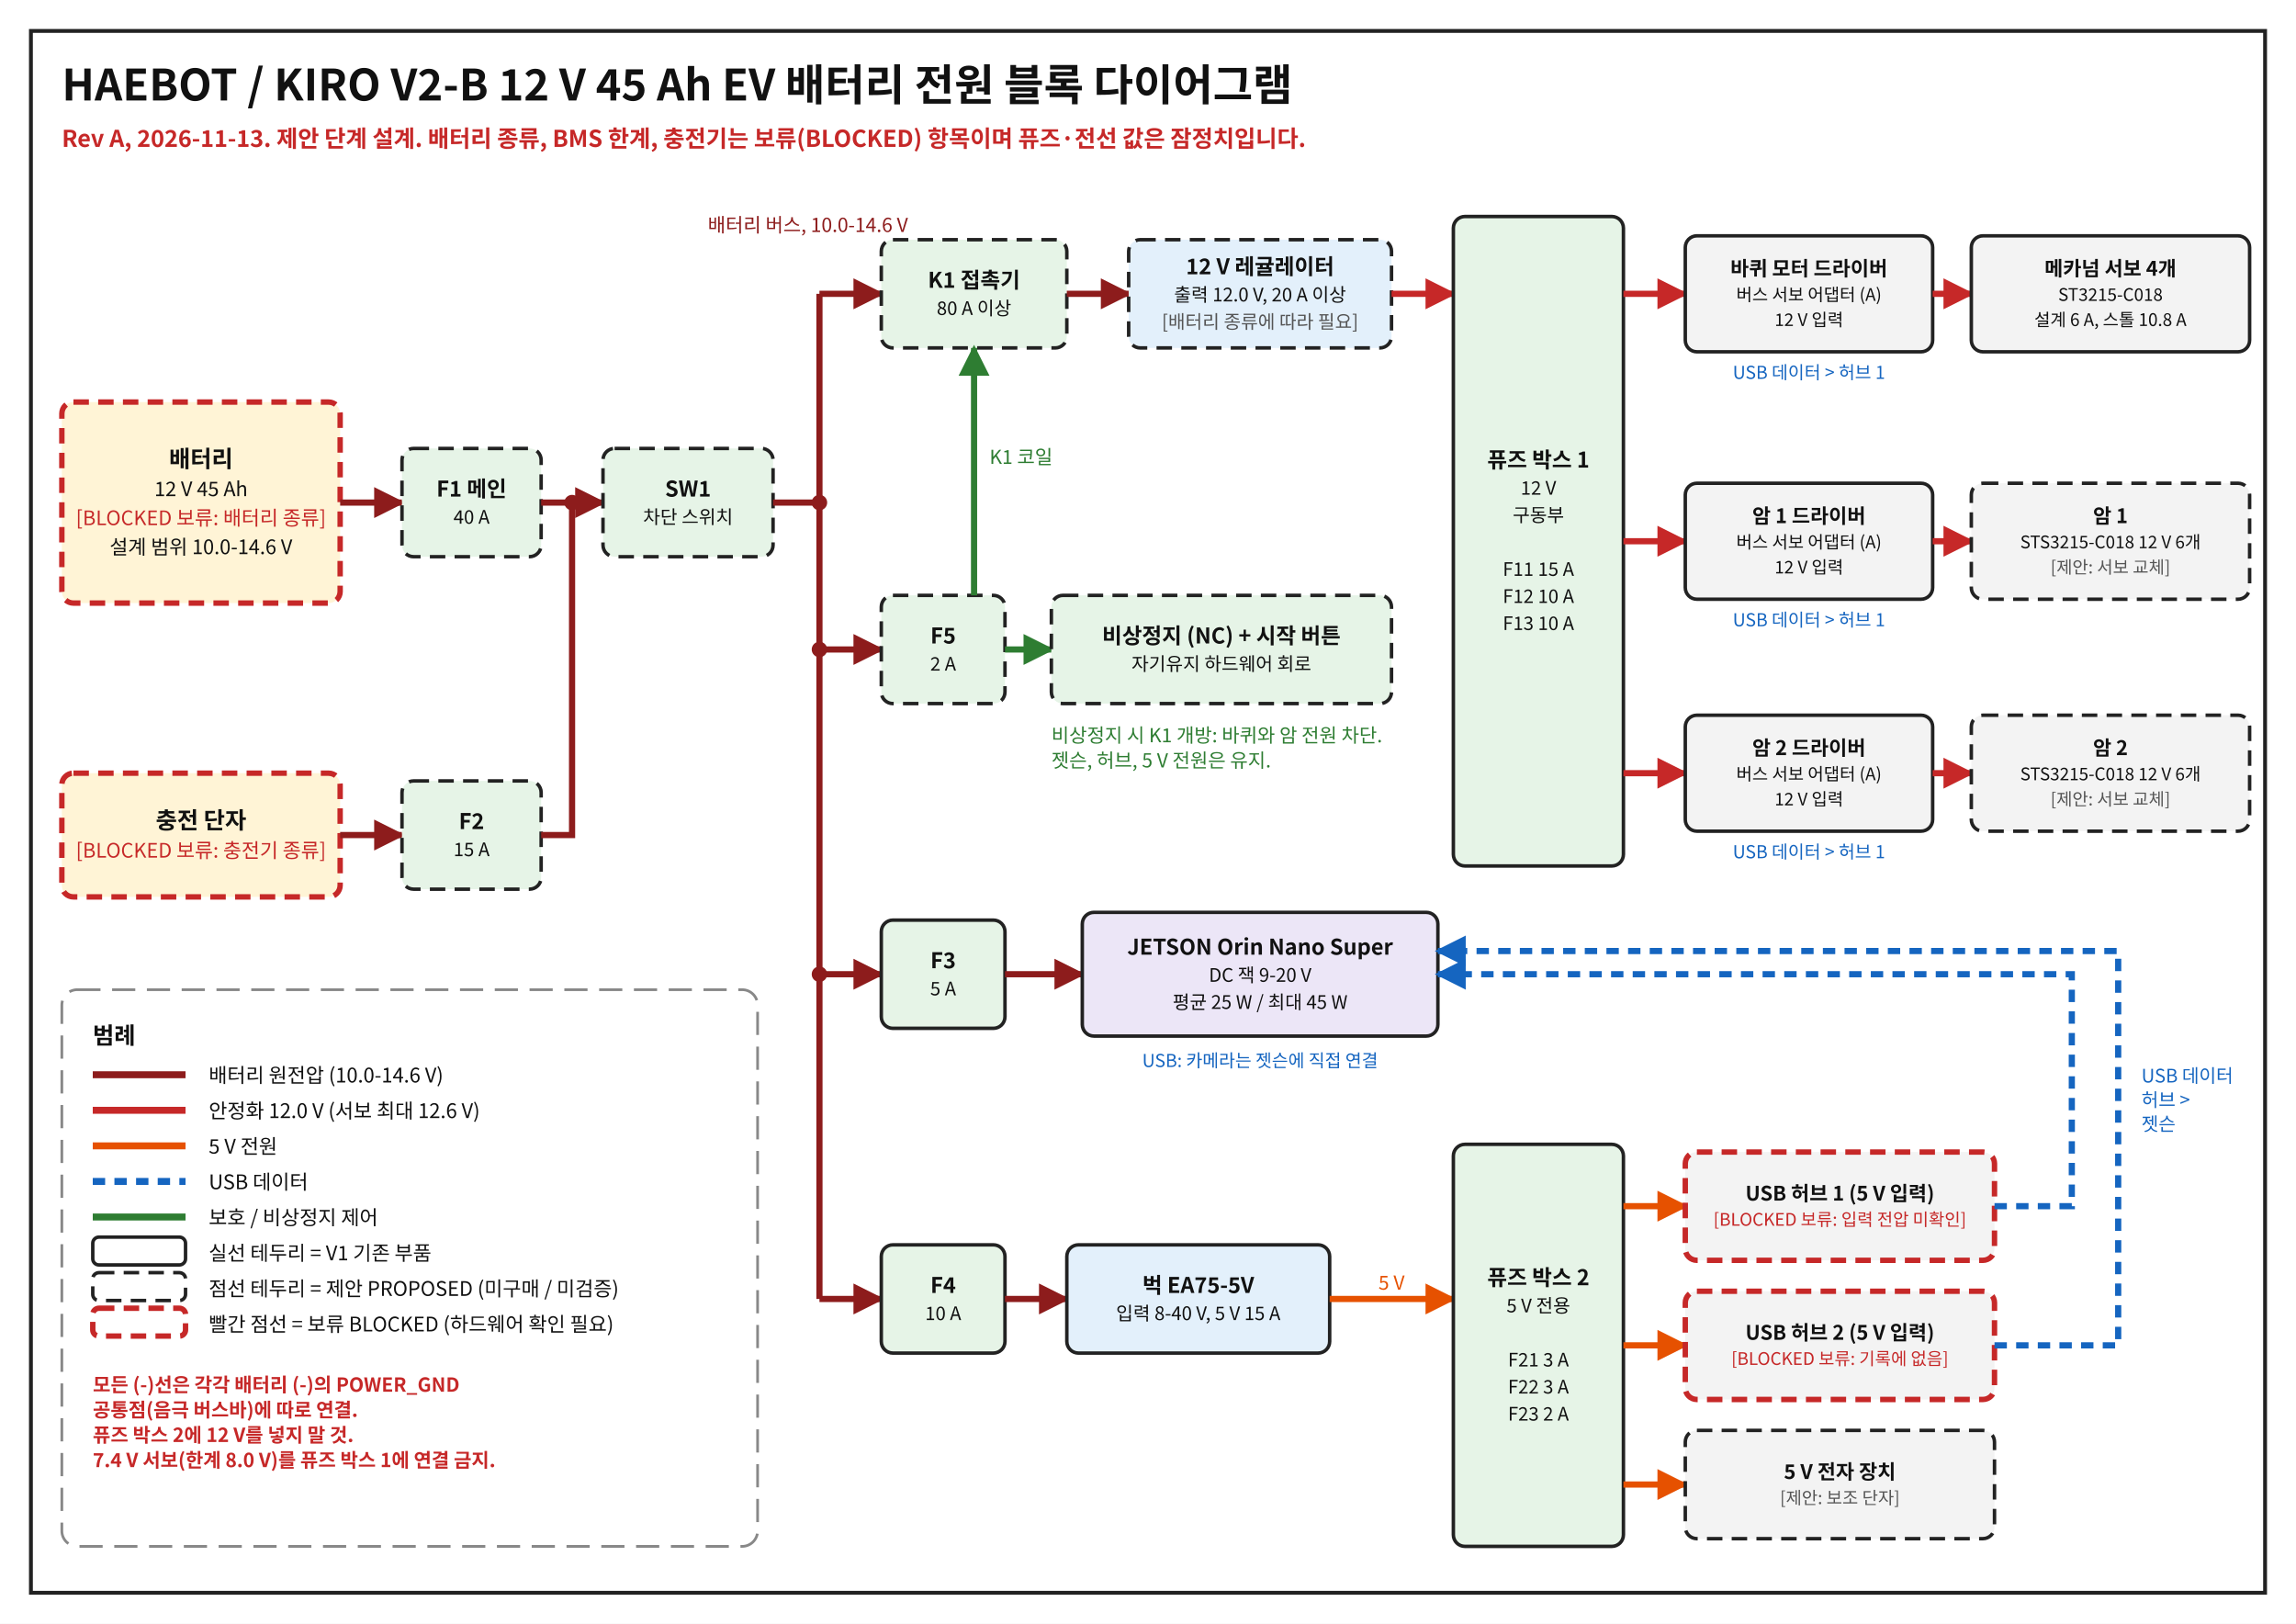
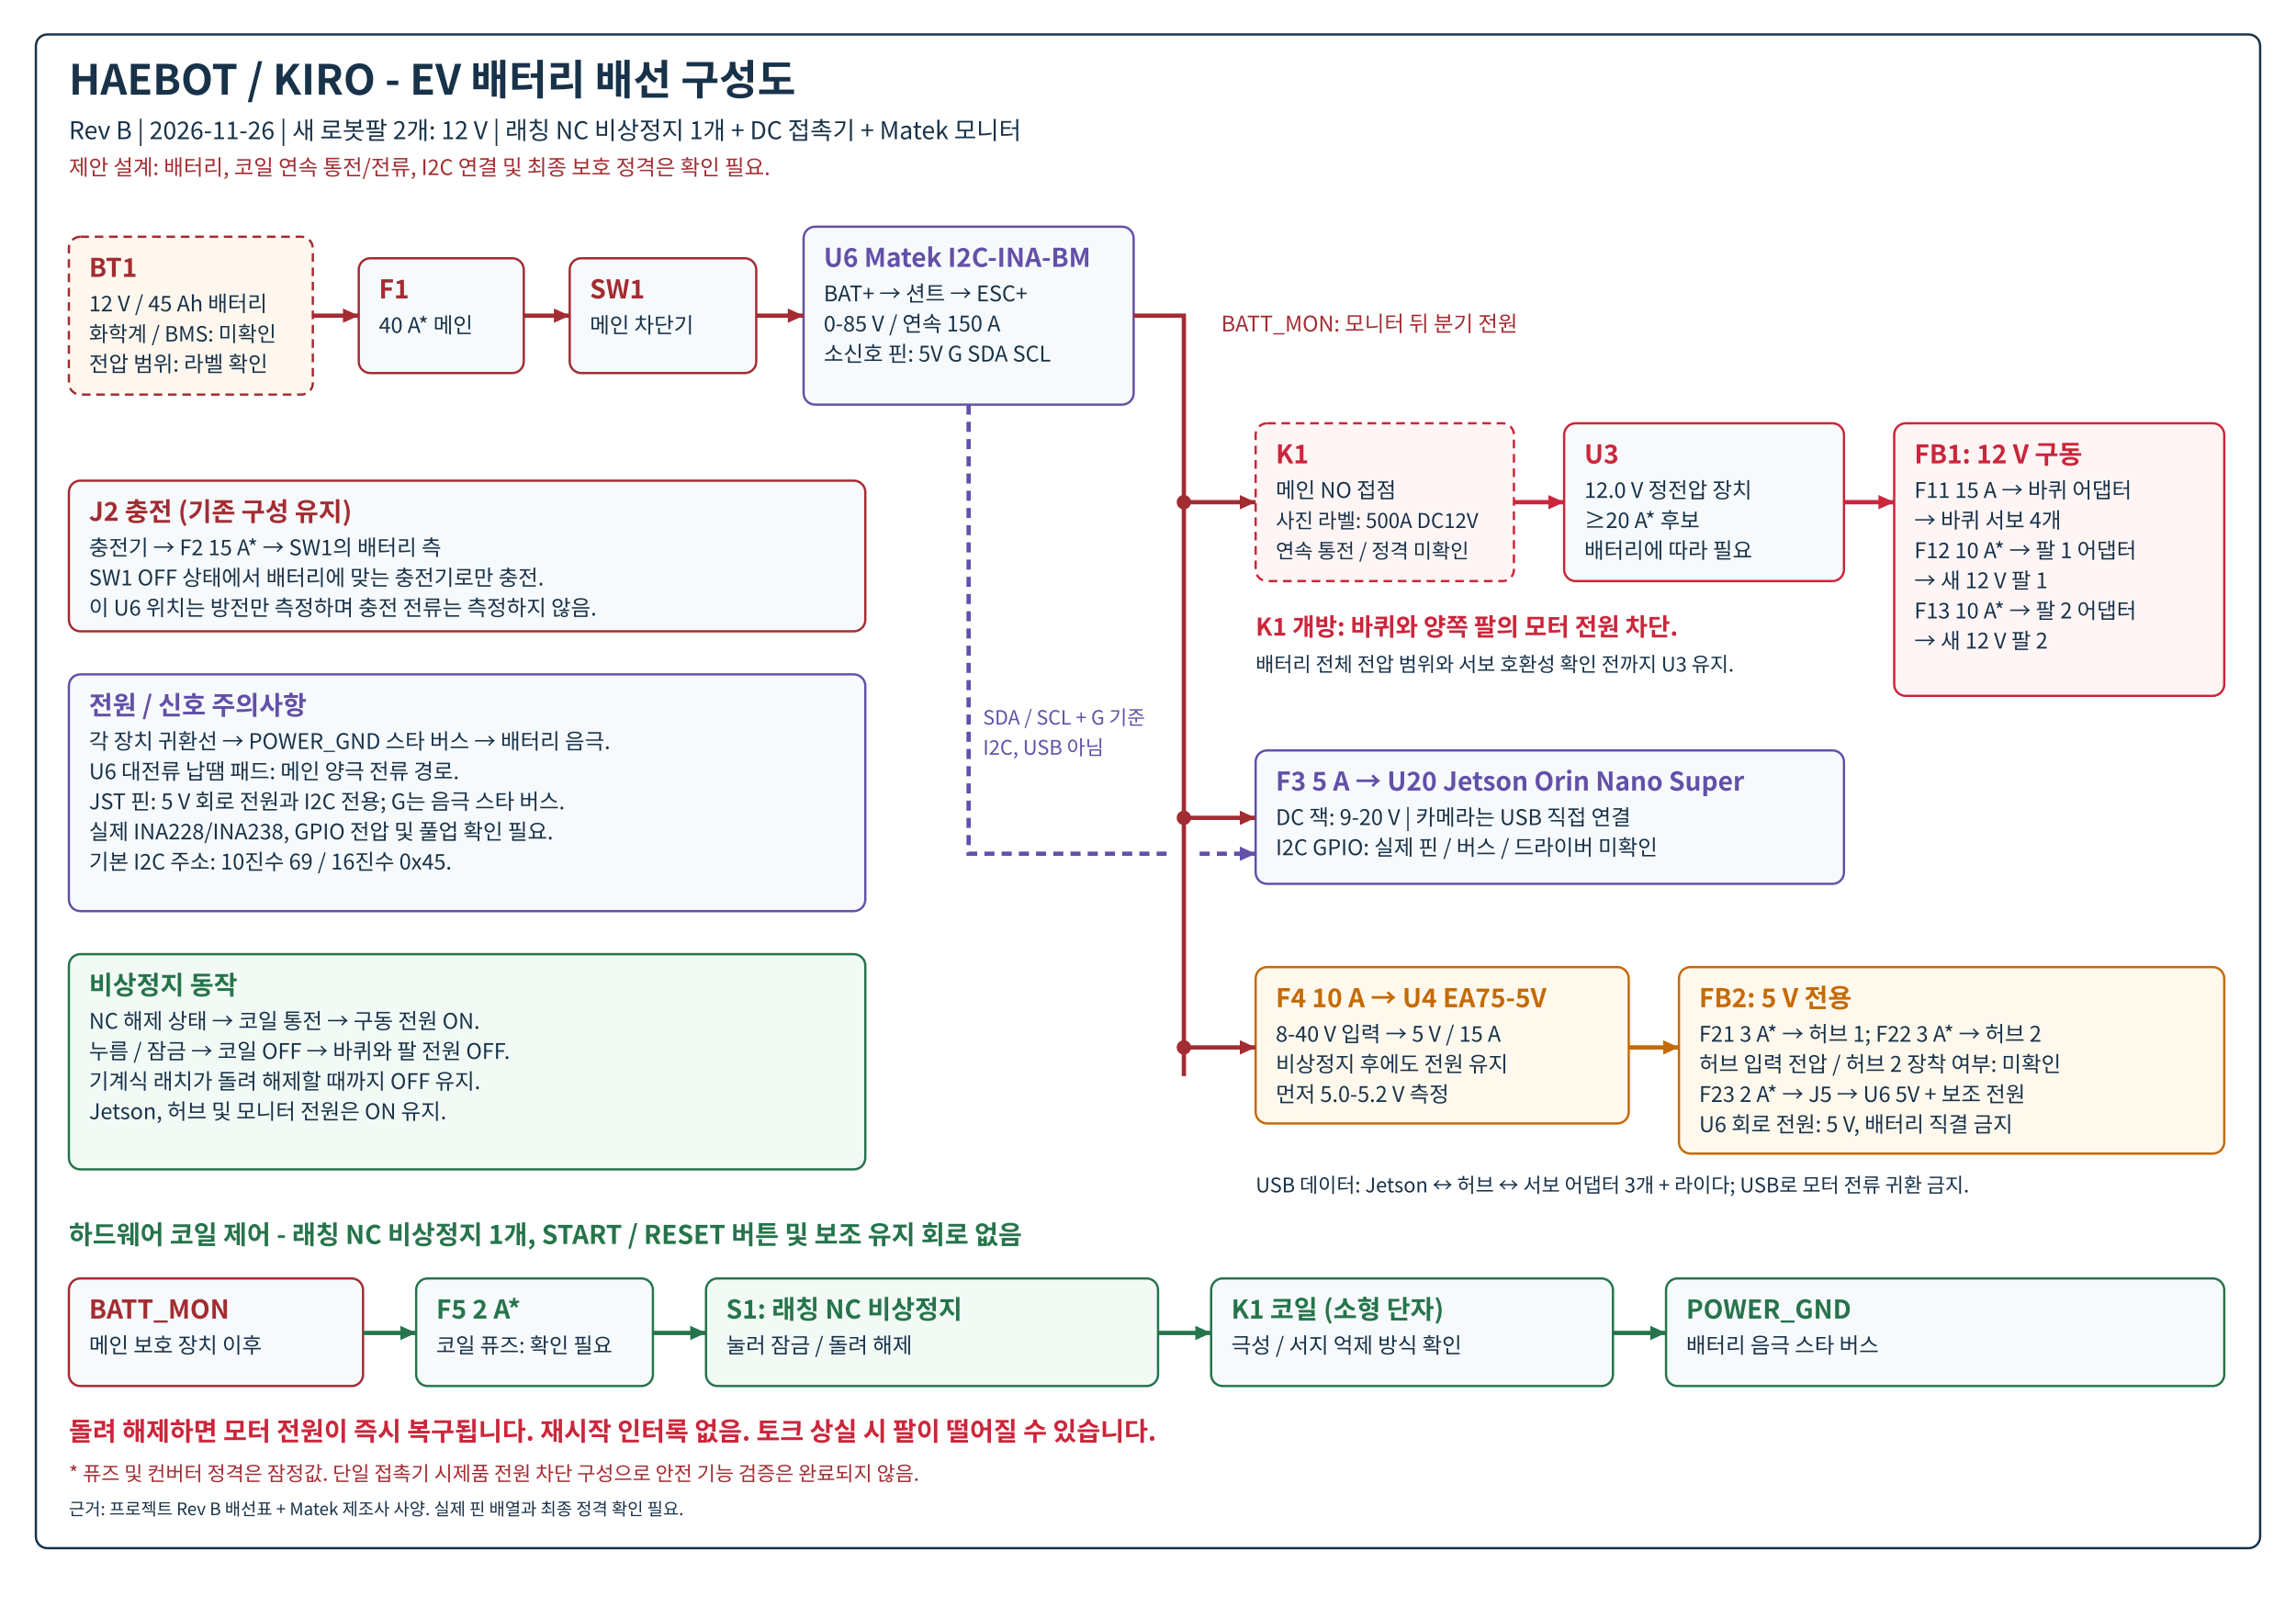
- <svg xmlns="http://www.w3.org/2000/svg" width="297mm" height="210mm" viewBox="0 0 297 210" font-family="Noto Sans CJK KR, sans-serif">
-   <defs>
-     <marker id="a12" viewBox="0 0 10 10" refX="9" refY="5" markerWidth="5" markerHeight="5" orient="auto-start-reverse">
-       <path d="M0,0 L10,5 L0,10 z" fill="#c62828" />
-     </marker>
-     <marker id="a5" viewBox="0 0 10 10" refX="9" refY="5" markerWidth="5" markerHeight="5" orient="auto-start-reverse">
-       <path d="M0,0 L10,5 L0,10 z" fill="#e65100" />
-     </marker>
-     <marker id="a20" viewBox="0 0 10 10" refX="9" refY="5" markerWidth="5" markerHeight="5" orient="auto-start-reverse">
-       <path d="M0,0 L10,5 L0,10 z" fill="#6a1b9a" />
-     </marker>
-     <marker id="abat" viewBox="0 0 10 10" refX="9" refY="5" markerWidth="5" markerHeight="5" orient="auto-start-reverse">
-       <path d="M0,0 L10,5 L0,10 z" fill="#8d1c1c" />
-     </marker>
-     <marker id="adata" viewBox="0 0 10 10" refX="9" refY="5" markerWidth="5" markerHeight="5" orient="auto-start-reverse">
-       <path d="M0,0 L10,5 L0,10 z" fill="#1565c0" />
-     </marker>
-     <marker id="actl" viewBox="0 0 10 10" refX="9" refY="5" markerWidth="5" markerHeight="5" orient="auto-start-reverse">
-       <path d="M0,0 L10,5 L0,10 z" fill="#2e7d32" />
-     </marker>
-     <marker id="an" viewBox="0 0 10 10" refX="9" refY="5" markerWidth="5" markerHeight="5" orient="auto-start-reverse">
-       <path d="M0,0 L10,5 L0,10 z" fill="#333333" />
-     </marker>
-   </defs>
-   <rect width="297" height="210" fill="#ffffff" />
-   <rect x="4" y="4" width="289" height="202" fill="none" stroke="#222" stroke-width="0.5" />
-   <text x="8" y="13" font-size="5.6" font-weight="bold" fill="#111">HAEBOT / KIRO V2-B   12 V 45 Ah EV 배터리   전원 블록 다이어그램</text>
-   <text x="8" y="19" font-size="3.0" fill="#c62828" font-weight="bold">Rev A, 2026-11-13.  제안 단계 설계.  배터리 종류, BMS 한계, 충전기는 보류(BLOCKED) 항목이며 퓨즈·전선 값은 잠정치입니다.</text>
-   <rect x="8" y="52" width="36" height="26" rx="1.5" fill="#fff4d6" stroke="#c62828" stroke-width="0.7" stroke-dasharray="2 1.2" />
-   <text x="26.0" y="60.42" font-size="3.00" text-anchor="middle" fill="#111" font-weight="bold">배터리</text>
-   <text x="26.0" y="64.17" font-size="2.58" text-anchor="middle" fill="#111">12 V 45 Ah</text>
-   <text x="26.0" y="67.92" font-size="2.58" text-anchor="middle" fill="#c62828">[BLOCKED 보류: 배터리 종류]</text>
-   <text x="26.0" y="71.67" font-size="2.58" text-anchor="middle" fill="#111">설계 범위 10.0-14.6 V</text>
-   <polyline points="44,65 52,65" fill="none" stroke="#8d1c1c" stroke-width="0.8" marker-end="url(#abat)" />
-   <rect x="52" y="58" width="18" height="14" rx="1.5" fill="#e6f4e7" stroke="#222" stroke-width="0.45" stroke-dasharray="2 1.2" />
-   <text x="61.0" y="64.23" font-size="2.80" text-anchor="middle" fill="#111" font-weight="bold">F1 메인</text>
-   <text x="61.0" y="67.73" font-size="2.41" text-anchor="middle" fill="#111">40 A</text>
-   <polyline points="70,65 78,65" fill="none" stroke="#8d1c1c" stroke-width="0.8" marker-end="url(#abat)" />
-   <rect x="78" y="58" width="22" height="14" rx="1.5" fill="#e6f4e7" stroke="#222" stroke-width="0.45" stroke-dasharray="2 1.2" />
-   <text x="89.0" y="64.23" font-size="2.80" text-anchor="middle" fill="#111" font-weight="bold">SW1</text>
-   <text x="89.0" y="67.73" font-size="2.41" text-anchor="middle" fill="#111">차단 스위치</text>
-   <rect x="8" y="100" width="36" height="16" rx="1.5" fill="#fff4d6" stroke="#c62828" stroke-width="0.7" stroke-dasharray="2 1.2" />
-   <text x="26.0" y="107.17" font-size="3.00" text-anchor="middle" fill="#111" font-weight="bold">충전 단자</text>
-   <text x="26.0" y="110.92" font-size="2.58" text-anchor="middle" fill="#c62828">[BLOCKED 보류: 충전기 종류]</text>
-   <polyline points="44,108 52,108" fill="none" stroke="#8d1c1c" stroke-width="0.8" marker-end="url(#abat)" />
-   <rect x="52" y="101" width="18" height="14" rx="1.5" fill="#e6f4e7" stroke="#222" stroke-width="0.45" stroke-dasharray="2 1.2" />
-   <text x="61.0" y="107.23" font-size="2.80" text-anchor="middle" fill="#111" font-weight="bold">F2</text>
-   <text x="61.0" y="110.73" font-size="2.41" text-anchor="middle" fill="#111">15 A</text>
-   <polyline points="70,108 74,108 74,65" fill="none" stroke="#8d1c1c" stroke-width="0.8" />
-   <circle cx="74" cy="65" r="1" fill="#8d1c1c" />
-   <polyline points="100,65 106,65" fill="none" stroke="#8d1c1c" stroke-width="0.8" />
-   <polyline points="106,38 106,168" fill="none" stroke="#8d1c1c" stroke-width="0.8" />
-   <text x="104.5" y="30.00" font-size="2.5" fill="#8d1c1c" text-anchor="middle">배터리 버스, 10.0-14.6 V</text>
-   <circle cx="106" cy="65" r="1" fill="#8d1c1c" />
-   <circle cx="106" cy="84" r="1" fill="#8d1c1c" />
-   <circle cx="106" cy="126" r="1" fill="#8d1c1c" />
-   <polyline points="106,38 114,38" fill="none" stroke="#8d1c1c" stroke-width="0.8" marker-end="url(#abat)" />
-   <rect x="114" y="31" width="24" height="14" rx="1.5" fill="#e6f4e7" stroke="#222" stroke-width="0.45" stroke-dasharray="2 1.2" />
-   <text x="126.0" y="37.23" font-size="2.80" text-anchor="middle" fill="#111" font-weight="bold">K1 접촉기</text>
-   <text x="126.0" y="40.73" font-size="2.41" text-anchor="middle" fill="#111">80 A 이상</text>
-   <polyline points="138,38 146,38" fill="none" stroke="#8d1c1c" stroke-width="0.8" marker-end="url(#abat)" />
-   <rect x="146" y="31" width="34" height="14" rx="1.5" fill="#e3f0fb" stroke="#222" stroke-width="0.45" stroke-dasharray="2 1.2" />
-   <text x="163.0" y="35.48" font-size="2.80" text-anchor="middle" fill="#111" font-weight="bold">12 V 레귤레이터</text>
-   <text x="163.0" y="38.98" font-size="2.41" text-anchor="middle" fill="#111">출력 12.0 V, 20 A 이상</text>
-   <text x="163.0" y="42.48" font-size="2.41" text-anchor="middle" fill="#555">[배터리 종류에 따라 필요]</text>
-   <polyline points="180,38 188,38" fill="none" stroke="#c62828" stroke-width="0.8" marker-end="url(#a12)" />
-   <rect x="188" y="28" width="22" height="84" rx="1.5" fill="#e6f4e7" stroke="#222" stroke-width="0.45" />
-   <text x="199.0" y="60.48" font-size="2.80" text-anchor="middle" fill="#111" font-weight="bold">퓨즈 박스 1</text>
-   <text x="199.0" y="63.98" font-size="2.41" text-anchor="middle" fill="#111">12 V</text>
-   <text x="199.0" y="67.48" font-size="2.41" text-anchor="middle" fill="#111">구동부</text>
-   <text x="199.0" y="70.98" font-size="2.41" text-anchor="middle" fill="#111" />
-   <text x="199.0" y="74.48" font-size="2.41" text-anchor="middle" fill="#111">F11 15 A</text>
-   <text x="199.0" y="77.98" font-size="2.41" text-anchor="middle" fill="#111">F12 10 A</text>
-   <text x="199.0" y="81.48" font-size="2.41" text-anchor="middle" fill="#111">F13 10 A</text>
-   <polyline points="210,38 218,38" fill="none" stroke="#c62828" stroke-width="0.8" marker-end="url(#a12)" />
-   <rect x="218" y="30.5" width="32" height="15" rx="1.5" fill="#f3f3f3" stroke="#222" stroke-width="0.45" />
-   <text x="234.0" y="35.66" font-size="2.60" text-anchor="middle" fill="#111" font-weight="bold">바퀴 모터 드라이버</text>
-   <text x="234.0" y="38.91" font-size="2.24" text-anchor="middle" fill="#111">버스 서보 어댑터 (A)</text>
-   <text x="234.0" y="42.16" font-size="2.24" text-anchor="middle" fill="#111">12 V 입력</text>
-   <polyline points="250,38 255,38" fill="none" stroke="#c62828" stroke-width="0.8" marker-end="url(#a12)" />
-   <rect x="255" y="30.5" width="36" height="15" rx="1.5" fill="#f3f3f3" stroke="#222" stroke-width="0.45" />
-   <text x="273.0" y="35.66" font-size="2.60" text-anchor="middle" fill="#111" font-weight="bold">메카넘 서보 4개</text>
-   <text x="273.0" y="38.91" font-size="2.24" text-anchor="middle" fill="#111">ST3215-C018</text>
-   <text x="273.0" y="42.16" font-size="2.24" text-anchor="middle" fill="#111">설계 6 A, 스톨 10.8 A</text>
-   <text x="234" y="49.00" font-size="2.3" fill="#1565c0" text-anchor="middle">USB 데이터 &gt; 허브 1</text>
-   <polyline points="210,70 218,70" fill="none" stroke="#c62828" stroke-width="0.8" marker-end="url(#a12)" />
-   <rect x="218" y="62.5" width="32" height="15" rx="1.5" fill="#f3f3f3" stroke="#222" stroke-width="0.45" />
-   <text x="234.0" y="67.66" font-size="2.60" text-anchor="middle" fill="#111" font-weight="bold">암 1 드라이버</text>
-   <text x="234.0" y="70.91" font-size="2.24" text-anchor="middle" fill="#111">버스 서보 어댑터 (A)</text>
-   <text x="234.0" y="74.16" font-size="2.24" text-anchor="middle" fill="#111">12 V 입력</text>
-   <polyline points="250,70 255,70" fill="none" stroke="#c62828" stroke-width="0.8" marker-end="url(#a12)" />
-   <rect x="255" y="62.5" width="36" height="15" rx="1.5" fill="#f3f3f3" stroke="#222" stroke-width="0.45" stroke-dasharray="2 1.2" />
-   <text x="273.0" y="67.66" font-size="2.60" text-anchor="middle" fill="#111" font-weight="bold">암 1</text>
-   <text x="273.0" y="70.91" font-size="2.24" text-anchor="middle" fill="#111">STS3215-C018 12 V 6개</text>
-   <text x="273.0" y="74.16" font-size="2.24" text-anchor="middle" fill="#555">[제안: 서보 교체]</text>
-   <text x="234" y="81.00" font-size="2.3" fill="#1565c0" text-anchor="middle">USB 데이터 &gt; 허브 1</text>
-   <polyline points="210,100 218,100" fill="none" stroke="#c62828" stroke-width="0.8" marker-end="url(#a12)" />
-   <rect x="218" y="92.5" width="32" height="15" rx="1.5" fill="#f3f3f3" stroke="#222" stroke-width="0.45" />
-   <text x="234.0" y="97.66" font-size="2.60" text-anchor="middle" fill="#111" font-weight="bold">암 2 드라이버</text>
-   <text x="234.0" y="100.91" font-size="2.24" text-anchor="middle" fill="#111">버스 서보 어댑터 (A)</text>
-   <text x="234.0" y="104.16" font-size="2.24" text-anchor="middle" fill="#111">12 V 입력</text>
-   <polyline points="250,100 255,100" fill="none" stroke="#c62828" stroke-width="0.8" marker-end="url(#a12)" />
-   <rect x="255" y="92.5" width="36" height="15" rx="1.5" fill="#f3f3f3" stroke="#222" stroke-width="0.45" stroke-dasharray="2 1.2" />
-   <text x="273.0" y="97.66" font-size="2.60" text-anchor="middle" fill="#111" font-weight="bold">암 2</text>
-   <text x="273.0" y="100.91" font-size="2.24" text-anchor="middle" fill="#111">STS3215-C018 12 V 6개</text>
-   <text x="273.0" y="104.16" font-size="2.24" text-anchor="middle" fill="#555">[제안: 서보 교체]</text>
-   <text x="234" y="111.00" font-size="2.3" fill="#1565c0" text-anchor="middle">USB 데이터 &gt; 허브 1</text>
-   <polyline points="106,84 114,84" fill="none" stroke="#8d1c1c" stroke-width="0.8" marker-end="url(#abat)" />
-   <rect x="114" y="77" width="16" height="14" rx="1.5" fill="#e6f4e7" stroke="#222" stroke-width="0.45" stroke-dasharray="2 1.2" />
-   <text x="122.0" y="83.23" font-size="2.80" text-anchor="middle" fill="#111" font-weight="bold">F5</text>
-   <text x="122.0" y="86.73" font-size="2.41" text-anchor="middle" fill="#111">2 A</text>
-   <polyline points="130,84 136,84" fill="none" stroke="#2e7d32" stroke-width="0.8" marker-end="url(#actl)" />
-   <rect x="136" y="77" width="44" height="14" rx="1.5" fill="#e6f4e7" stroke="#222" stroke-width="0.45" stroke-dasharray="2 1.2" />
-   <text x="158.0" y="83.23" font-size="2.80" text-anchor="middle" fill="#111" font-weight="bold">비상정지 (NC) + 시작 버튼</text>
-   <text x="158.0" y="86.73" font-size="2.41" text-anchor="middle" fill="#111">자기유지 하드웨어 회로</text>
-   <polyline points="126,77 126,45" fill="none" stroke="#2e7d32" stroke-width="0.8" marker-end="url(#actl)" />
-   <text x="128" y="60.00" font-size="2.5" text-anchor="start" fill="#2e7d32">K1 코일</text>
-   <text x="136" y="96.00" font-size="2.5" fill="#2e7d32" text-anchor="start">비상정지 시 K1 개방: 바퀴와 암 전원 차단.</text>
-   <text x="136" y="99.25" font-size="2.5" fill="#2e7d32" text-anchor="start">젯슨, 허브, 5 V 전원은 유지.</text>
-   <polyline points="106,126 114,126" fill="none" stroke="#8d1c1c" stroke-width="0.8" marker-end="url(#abat)" />
-   <rect x="114" y="119" width="16" height="14" rx="1.5" fill="#e6f4e7" stroke="#222" stroke-width="0.45" />
-   <text x="122.0" y="125.23" font-size="2.80" text-anchor="middle" fill="#111" font-weight="bold">F3</text>
-   <text x="122.0" y="128.73" font-size="2.41" text-anchor="middle" fill="#111">5 A</text>
-   <polyline points="130,126 140,126" fill="none" stroke="#8d1c1c" stroke-width="0.8" marker-end="url(#abat)" />
-   <rect x="140" y="118" width="46" height="16" rx="1.5" fill="#ece6f7" stroke="#222" stroke-width="0.45" />
-   <text x="163.0" y="123.48" font-size="2.80" text-anchor="middle" fill="#111" font-weight="bold">JETSON Orin Nano Super</text>
-   <text x="163.0" y="126.98" font-size="2.41" text-anchor="middle" fill="#111">DC 잭 9-20 V</text>
-   <text x="163.0" y="130.48" font-size="2.41" text-anchor="middle" fill="#111">평균 25 W / 최대 45 W</text>
-   <text x="163" y="138.00" font-size="2.3" fill="#1565c0" text-anchor="middle">USB: 카메라는 젯슨에 직접 연결</text>
-   <polyline points="106,168 114,168" fill="none" stroke="#8d1c1c" stroke-width="0.8" marker-end="url(#abat)" />
-   <rect x="114" y="161" width="16" height="14" rx="1.5" fill="#e6f4e7" stroke="#222" stroke-width="0.45" />
-   <text x="122.0" y="167.23" font-size="2.80" text-anchor="middle" fill="#111" font-weight="bold">F4</text>
-   <text x="122.0" y="170.73" font-size="2.41" text-anchor="middle" fill="#111">10 A</text>
-   <polyline points="130,168 138,168" fill="none" stroke="#8d1c1c" stroke-width="0.8" marker-end="url(#abat)" />
-   <rect x="138" y="161" width="34" height="14" rx="1.5" fill="#e3f0fb" stroke="#222" stroke-width="0.45" />
-   <text x="155.0" y="167.23" font-size="2.80" text-anchor="middle" fill="#111" font-weight="bold">벅 EA75-5V</text>
-   <text x="155.0" y="170.73" font-size="2.41" text-anchor="middle" fill="#111">입력 8-40 V, 5 V 15 A</text>
-   <polyline points="172,168 188,168" fill="none" stroke="#e65100" stroke-width="0.8" marker-end="url(#a5)" />
-   <text x="180.0" y="166.80" font-size="2.5" text-anchor="middle" fill="#e65100">5 V</text>
-   <rect x="188" y="148" width="22" height="52" rx="1.5" fill="#e6f4e7" stroke="#222" stroke-width="0.45" />
-   <text x="199.0" y="166.23" font-size="2.80" text-anchor="middle" fill="#111" font-weight="bold">퓨즈 박스 2</text>
-   <text x="199.0" y="169.73" font-size="2.41" text-anchor="middle" fill="#111">5 V 전용</text>
-   <text x="199.0" y="173.23" font-size="2.41" text-anchor="middle" fill="#111" />
-   <text x="199.0" y="176.73" font-size="2.41" text-anchor="middle" fill="#111">F21 3 A</text>
-   <text x="199.0" y="180.23" font-size="2.41" text-anchor="middle" fill="#111">F22 3 A</text>
-   <text x="199.0" y="183.73" font-size="2.41" text-anchor="middle" fill="#111">F23 2 A</text>
-   <polyline points="210,156 218,156" fill="none" stroke="#e65100" stroke-width="0.8" marker-end="url(#a5)" />
-   <rect x="218" y="149" width="40" height="14" rx="1.5" fill="#f3f3f3" stroke="#c62828" stroke-width="0.7" stroke-dasharray="2 1.2" />
-   <text x="238.0" y="155.28" font-size="2.60" text-anchor="middle" fill="#111" font-weight="bold">USB 허브 1 (5 V 입력)</text>
-   <text x="238.0" y="158.53" font-size="2.24" text-anchor="middle" fill="#c62828">[BLOCKED 보류: 입력 전압 미확인]</text>
-   <polyline points="210,174 218,174" fill="none" stroke="#e65100" stroke-width="0.8" marker-end="url(#a5)" />
-   <rect x="218" y="167" width="40" height="14" rx="1.5" fill="#f3f3f3" stroke="#c62828" stroke-width="0.7" stroke-dasharray="2 1.2" />
-   <text x="238.0" y="173.28" font-size="2.60" text-anchor="middle" fill="#111" font-weight="bold">USB 허브 2 (5 V 입력)</text>
-   <text x="238.0" y="176.53" font-size="2.24" text-anchor="middle" fill="#c62828">[BLOCKED 보류: 기록에 없음]</text>
-   <polyline points="210,192 218,192" fill="none" stroke="#e65100" stroke-width="0.8" marker-end="url(#a5)" />
-   <rect x="218" y="185" width="40" height="14" rx="1.5" fill="#f3f3f3" stroke="#222" stroke-width="0.45" stroke-dasharray="2 1.2" />
-   <text x="238.0" y="191.28" font-size="2.60" text-anchor="middle" fill="#111" font-weight="bold">5 V 전자 장치</text>
-   <text x="238.0" y="194.53" font-size="2.24" text-anchor="middle" fill="#555">[제안: 보조 단자]</text>
-   <polyline points="258,156 268,156 268,126 186,126" fill="none" stroke="#1565c0" stroke-width="0.8" stroke-dasharray="1.6 1.2" marker-end="url(#adata)" />
-   <polyline points="258,174 274,174 274,123 186,123" fill="none" stroke="#1565c0" stroke-width="0.8" stroke-dasharray="1.6 1.2" marker-end="url(#adata)" />
-   <text x="277" y="140.00" font-size="2.4" fill="#1565c0" text-anchor="start">USB 데이터</text>
-   <text x="277" y="143.12" font-size="2.4" fill="#1565c0" text-anchor="start">허브 &gt;</text>
-   <text x="277" y="146.24" font-size="2.4" fill="#1565c0" text-anchor="start">젯슨</text>
-   <rect x="8" y="128" width="90" height="72" rx="2" fill="none" stroke="#888" stroke-width="0.35" stroke-dasharray="3 1.5" />
-   <text x="12" y="135.00" font-size="3.0" fill="#111" text-anchor="start" font-weight="bold">범례</text>
-   <line x1="12" y1="139" x2="24" y2="139" stroke="#8d1c1c" stroke-width="0.9" />
-   <text x="27" y="140.00" font-size="2.6" fill="#111" text-anchor="start">배터리 원전압 (10.0-14.6 V)</text>
-   <line x1="12" y1="143.6" x2="24" y2="143.6" stroke="#c62828" stroke-width="0.9" />
-   <text x="27" y="144.60" font-size="2.6" fill="#111" text-anchor="start">안정화 12.0 V (서보 최대 12.6 V)</text>
-   <line x1="12" y1="148.2" x2="24" y2="148.2" stroke="#e65100" stroke-width="0.9" />
-   <text x="27" y="149.20" font-size="2.6" fill="#111" text-anchor="start">5 V 전원</text>
-   <line x1="12" y1="152.8" x2="24" y2="152.8" stroke="#1565c0" stroke-width="0.9" stroke-dasharray="1.6 1.2" />
-   <text x="27" y="153.80" font-size="2.6" fill="#111" text-anchor="start">USB 데이터</text>
-   <line x1="12" y1="157.4" x2="24" y2="157.4" stroke="#2e7d32" stroke-width="0.9" />
-   <text x="27" y="158.40" font-size="2.6" fill="#111" text-anchor="start">보호 / 비상정지 제어</text>
-   <rect x="12" y="160" width="12" height="3.6" rx="0.8" fill="#fff" stroke="#222" stroke-width="0.45" />
-   <text x="27" y="163.00" font-size="2.6" fill="#111" text-anchor="start">실선 테두리 = V1 기존 부품</text>
-   <rect x="12" y="164.6" width="12" height="3.6" rx="0.8" fill="#fff" stroke="#222" stroke-width="0.45" stroke-dasharray="2 1.2" />
-   <text x="27" y="167.60" font-size="2.6" fill="#111" text-anchor="start">점선 테두리 = 제안 PROPOSED (미구매 / 미검증)</text>
-   <rect x="12" y="169.2" width="12" height="3.6" rx="0.8" fill="#fff" stroke="#c62828" stroke-width="0.7" stroke-dasharray="2 1.2" />
-   <text x="27" y="172.20" font-size="2.6" fill="#111" text-anchor="start">빨간 점선 = 보류 BLOCKED (하드웨어 확인 필요)</text>
-   <text x="12" y="180.00" font-size="2.5" fill="#c62828" text-anchor="start" font-weight="bold">모든 (-)선은 각각 배터리 (-)의 POWER_GND</text>
-   <text x="12" y="183.25" font-size="2.5" fill="#c62828" text-anchor="start" font-weight="bold">공통점(음극 버스바)에 따로 연결.</text>
-   <text x="12" y="186.50" font-size="2.5" fill="#c62828" text-anchor="start" font-weight="bold">퓨즈 박스 2에 12 V를 넣지 말 것.</text>
-   <text x="12" y="189.75" font-size="2.5" fill="#c62828" text-anchor="start" font-weight="bold">7.4 V 서보(한계 8.0 V)를 퓨즈 박스 1에 연결 금지.</text>
+ <svg xmlns="http://www.w3.org/2000/svg" width="420mm" height="294mm" viewBox="0 0 1600 1120" font-family="Malgun Gothic, Noto Sans CJK KR, Arial, sans-serif">
+   <rect width="1600" height="1120" fill="white" />
+   <rect x="25" y="24" width="1550" height="1055" rx="8" fill="#ffffff" stroke="#183249" stroke-width="1.6" />
+   <text x="48" y="66" font-size="29.00" font-weight="bold" fill="#183249">HAEBOT / KIRO - EV 배터리 배선 구성도</text>
+   <text x="48" y="97" font-size="17.00" font-weight="normal" fill="#183249">Rev B | 2026-11-26 | 새 로봇팔 2개: 12 V | 래칭 NC 비상정지 1개 + DC 접촉기 + Matek 모니터</text>
+   <text x="48" y="122" font-size="15.00" font-weight="normal" fill="#a32c32">제안 설계: 배터리, 코일 연속 통전/전류, I2C 연결 및 최종 보호 정격은 확인 필요.</text>
+   <rect x="48" y="165" width="170" height="110" rx="8" fill="#fff7ee" stroke="#a32c32" stroke-width="1.6" stroke-dasharray="6 4" />
+   <text x="62" y="193" font-size="18.00" font-weight="bold" fill="#a32c32">BT1</text>
+   <text x="62" y="217" font-size="15.00" font-weight="normal" fill="#183249">12 V / 45 Ah 배터리</text>
+   <text x="62" y="238" font-size="14.62" font-weight="normal" fill="#183249">화학계 / BMS: 미확인</text>
+   <text x="62" y="259" font-size="15.00" font-weight="normal" fill="#183249">전압 범위: 라벨 확인</text>
+   <rect x="250" y="180" width="115" height="80" rx="8" fill="#f7fafc" stroke="#a32c32" stroke-width="1.6" />
+   <text x="264" y="208" font-size="18.00" font-weight="bold" fill="#a32c32">F1</text>
+   <text x="264" y="232" font-size="15.00" font-weight="normal" fill="#183249">40 A* 메인</text>
+   <rect x="397" y="180" width="130" height="80" rx="8" fill="#f7fafc" stroke="#a32c32" stroke-width="1.6" />
+   <text x="411" y="208" font-size="18.00" font-weight="bold" fill="#a32c32">SW1</text>
+   <text x="411" y="232" font-size="15.00" font-weight="normal" fill="#183249">메인 차단기</text>
+   <rect x="560" y="158" width="230" height="124" rx="8" fill="#f7fafc" stroke="#6350a8" stroke-width="1.6" />
+   <text x="574" y="186" font-size="18.00" font-weight="bold" fill="#6350a8">U6 Matek I2C-INA-BM</text>
+   <text x="574" y="210" font-size="15.00" font-weight="normal" fill="#183249">BAT+ → 션트 → ESC+</text>
+   <text x="574" y="231" font-size="15.00" font-weight="normal" fill="#183249">0-85 V / 연속 150 A</text>
+   <text x="574" y="252" font-size="15.00" font-weight="normal" fill="#183249">소신호 핀: 5V G SDA SCL</text>
+   <polyline points="218,220 250,220" fill="none" stroke="#a32c32" stroke-width="3" />
+   <polygon points="250.00,220.00 239.00,215.00 239.00,225.00" fill="#a32c32" />
+   <polyline points="365,220 397,220" fill="none" stroke="#a32c32" stroke-width="3" />
+   <polygon points="397.00,220.00 386.00,215.00 386.00,225.00" fill="#a32c32" />
+   <polyline points="527,220 560,220" fill="none" stroke="#a32c32" stroke-width="3" />
+   <polygon points="560.00,220.00 549.00,215.00 549.00,225.00" fill="#a32c32" />
+   <polyline points="790,220 825,220 825,750" fill="none" stroke="#a32c32" stroke-width="3" />
+   <text x="851" y="231" font-size="15.00" font-weight="normal" fill="#a32c32">BATT_MON: 모니터 뒤 분기 전원</text>
+   <rect x="875" y="295" width="180" height="110" rx="8" fill="#fff5f5" stroke="#cb263b" stroke-width="1.6" stroke-dasharray="6 4" />
+   <text x="889" y="323" font-size="18.00" font-weight="bold" fill="#cb263b">K1</text>
+   <text x="889" y="347" font-size="15.00" font-weight="normal" fill="#183249">메인 NO 접점</text>
+   <text x="889" y="368" font-size="14.24" font-weight="normal" fill="#183249">사진 라벨: 500A DC12V</text>
+   <text x="889" y="389" font-size="14.07" font-weight="normal" fill="#183249">연속 통전 / 정격 미확인</text>
+   <rect x="1090" y="295" width="195" height="110" rx="8" fill="#f7fafc" stroke="#cb263b" stroke-width="1.6" />
+   <text x="1104" y="323" font-size="18.00" font-weight="bold" fill="#cb263b">U3</text>
+   <text x="1104" y="347" font-size="15.00" font-weight="normal" fill="#183249">12.0 V 정전압 장치</text>
+   <text x="1104" y="368" font-size="15.00" font-weight="normal" fill="#183249">≥20 A* 후보</text>
+   <text x="1104" y="389" font-size="15.00" font-weight="normal" fill="#183249">배터리에 따라 필요</text>
+   <rect x="1320" y="295" width="230" height="190" rx="8" fill="#fff5f5" stroke="#cb263b" stroke-width="1.6" />
+   <text x="1334" y="323" font-size="18.00" font-weight="bold" fill="#cb263b">FB1: 12 V 구동</text>
+   <text x="1334" y="347" font-size="15.00" font-weight="normal" fill="#183249">F11 15 A → 바퀴 어댑터</text>
+   <text x="1334" y="368" font-size="15.00" font-weight="normal" fill="#183249">→ 바퀴 서보 4개</text>
+   <text x="1334" y="389" font-size="15.00" font-weight="normal" fill="#183249">F12 10 A* → 팔 1 어댑터</text>
+   <text x="1334" y="410" font-size="15.00" font-weight="normal" fill="#183249">→ 새 12 V 팔 1</text>
+   <text x="1334" y="431" font-size="15.00" font-weight="normal" fill="#183249">F13 10 A* → 팔 2 어댑터</text>
+   <text x="1334" y="452" font-size="15.00" font-weight="normal" fill="#183249">→ 새 12 V 팔 2</text>
+   <circle cx="825" cy="350" r="5" fill="#a32c32" />
+   <polyline points="825,350 875,350" fill="none" stroke="#a32c32" stroke-width="3" />
+   <polygon points="875.00,350.00 864.00,345.00 864.00,355.00" fill="#a32c32" />
+   <polyline points="1055,350 1090,350" fill="none" stroke="#cb263b" stroke-width="3" />
+   <polygon points="1090.00,350.00 1079.00,345.00 1079.00,355.00" fill="#cb263b" />
+   <polyline points="1285,350 1320,350" fill="none" stroke="#cb263b" stroke-width="3" />
+   <polygon points="1320.00,350.00 1309.00,345.00 1309.00,355.00" fill="#cb263b" />
+   <text x="875" y="443" font-size="17.00" font-weight="bold" fill="#cb263b">K1 개방: 바퀴와 양쪽 팔의 모터 전원 차단.</text>
+   <text x="875" y="468" font-size="14.00" font-weight="normal" fill="#183249">배터리 전체 전압 범위와 서보 호환성 확인 전까지 U3 유지.</text>
+   <rect x="875" y="523" width="410" height="93" rx="8" fill="#f7fafc" stroke="#6350a8" stroke-width="1.6" />
+   <text x="889" y="551" font-size="18.00" font-weight="bold" fill="#6350a8">F3 5 A → U20 Jetson Orin Nano Super</text>
+   <text x="889" y="575" font-size="15.00" font-weight="normal" fill="#183249">DC 잭: 9-20 V | 카메라는 USB 직접 연결</text>
+   <text x="889" y="596" font-size="15.00" font-weight="normal" fill="#183249">I2C GPIO: 실제 핀 / 버스 / 드라이버 미확인</text>
+   <circle cx="825" cy="570" r="5" fill="#a32c32" />
+   <polyline points="825,570 875,570" fill="none" stroke="#a32c32" stroke-width="3" />
+   <polygon points="875.00,570.00 864.00,565.00 864.00,575.00" fill="#a32c32" />
+   <polyline points="675,282 675,595 814,595" fill="none" stroke="#6350a8" stroke-width="3" stroke-dasharray="7 5" />
+   <polyline points="836,595 875,595" fill="none" stroke="#6350a8" stroke-width="3" stroke-dasharray="7 5" />
+   <polygon points="875.00,595.00 864.00,590.00 864.00,600.00" fill="#6350a8" />
+   <text x="685" y="505" font-size="13.69" font-weight="normal" fill="#6350a8">SDA / SCL + G 기준</text>
+   <text x="685" y="526" font-size="14.00" font-weight="normal" fill="#6350a8">I2C, USB 아님</text>
+   <rect x="875" y="674" width="260" height="109" rx="8" fill="#fff9ed" stroke="#c56a05" stroke-width="1.6" />
+   <text x="889" y="702" font-size="18.00" font-weight="bold" fill="#c56a05">F4 10 A → U4 EA75-5V</text>
+   <text x="889" y="726" font-size="15.00" font-weight="normal" fill="#183249">8-40 V 입력 → 5 V / 15 A</text>
+   <text x="889" y="747" font-size="15.00" font-weight="normal" fill="#183249">비상정지 후에도 전원 유지</text>
+   <text x="889" y="768" font-size="15.00" font-weight="normal" fill="#183249">먼저 5.0-5.2 V 측정</text>
+   <rect x="1170" y="674" width="380" height="130" rx="8" fill="#fff9ed" stroke="#c56a05" stroke-width="1.6" />
+   <text x="1184" y="702" font-size="18.00" font-weight="bold" fill="#c56a05">FB2: 5 V 전용</text>
+   <text x="1184" y="726" font-size="15.00" font-weight="normal" fill="#183249">F21 3 A* → 허브 1; F22 3 A* → 허브 2</text>
+   <text x="1184" y="747" font-size="15.00" font-weight="normal" fill="#183249">허브 입력 전압 / 허브 2 장착 여부: 미확인</text>
+   <text x="1184" y="768" font-size="15.00" font-weight="normal" fill="#183249">F23 2 A* → J5 → U6 5V + 보조 전원</text>
+   <text x="1184" y="789" font-size="15.00" font-weight="normal" fill="#183249">U6 회로 전원: 5 V, 배터리 직결 금지</text>
+   <circle cx="825" cy="730" r="5" fill="#a32c32" />
+   <polyline points="825,730 875,730" fill="none" stroke="#a32c32" stroke-width="3" />
+   <polygon points="875.00,730.00 864.00,725.00 864.00,735.00" fill="#a32c32" />
+   <polyline points="1135,730 1170,730" fill="none" stroke="#c56a05" stroke-width="3" />
+   <polygon points="1170.00,730.00 1159.00,725.00 1159.00,735.00" fill="#c56a05" />
+   <text x="875" y="831" font-size="14.00" font-weight="normal" fill="#183249">USB 데이터: Jetson ↔ 허브 ↔ 서보 어댑터 3개 + 라이다; USB로 모터 전류 귀환 금지.</text>
+   <rect x="48" y="335" width="555" height="105" rx="8" fill="#f7fafc" stroke="#a32c32" stroke-width="1.6" />
+   <text x="62" y="363" font-size="18.00" font-weight="bold" fill="#a32c32">J2 충전 (기존 구성 유지)</text>
+   <text x="62" y="387" font-size="15.00" font-weight="normal" fill="#183249">충전기 → F2 15 A* → SW1의 배터리 측</text>
+   <text x="62" y="408" font-size="15.00" font-weight="normal" fill="#183249">SW1 OFF 상태에서 배터리에 맞는 충전기로만 충전.</text>
+   <text x="62" y="429" font-size="15.00" font-weight="normal" fill="#183249">이 U6 위치는 방전만 측정하며 충전 전류는 측정하지 않음.</text>
+   <rect x="48" y="470" width="555" height="165" rx="8" fill="#f7fafc" stroke="#6350a8" stroke-width="1.6" />
+   <text x="62" y="498" font-size="18.00" font-weight="bold" fill="#6350a8">전원 / 신호 주의사항</text>
+   <text x="62" y="522" font-size="15.00" font-weight="normal" fill="#183249">각 장치 귀환선 → POWER_GND 스타 버스 → 배터리 음극.</text>
+   <text x="62" y="543" font-size="15.00" font-weight="normal" fill="#183249">U6 대전류 납땜 패드: 메인 양극 전류 경로.</text>
+   <text x="62" y="564" font-size="15.00" font-weight="normal" fill="#183249">JST 핀: 5 V 회로 전원과 I2C 전용; G는 음극 스타 버스.</text>
+   <text x="62" y="585" font-size="15.00" font-weight="normal" fill="#183249">실제 INA228/INA238, GPIO 전압 및 풀업 확인 필요.</text>
+   <text x="62" y="606" font-size="15.00" font-weight="normal" fill="#183249">기본 I2C 주소: 10진수 69 / 16진수 0x45.</text>
+   <rect x="48" y="665" width="555" height="150" rx="8" fill="#f2faf5" stroke="#26744b" stroke-width="1.6" />
+   <text x="62" y="693" font-size="18.00" font-weight="bold" fill="#26744b">비상정지 동작</text>
+   <text x="62" y="717" font-size="15.00" font-weight="normal" fill="#183249">NC 해제 상태 → 코일 통전 → 구동 전원 ON.</text>
+   <text x="62" y="738" font-size="15.00" font-weight="normal" fill="#183249">누름 / 잠금 → 코일 OFF → 바퀴와 팔 전원 OFF.</text>
+   <text x="62" y="759" font-size="15.00" font-weight="normal" fill="#183249">기계식 래치가 돌려 해제할 때까지 OFF 유지.</text>
+   <text x="62" y="780" font-size="15.00" font-weight="normal" fill="#183249">Jetson, 허브 및 모니터 전원은 ON 유지.</text>
+   <text x="48" y="867" font-size="18.00" font-weight="bold" fill="#26744b">하드웨어 코일 제어 - 래칭 NC 비상정지 1개, START / RESET 버튼 및 보조 유지 회로 없음</text>
+   <rect x="48" y="891" width="205" height="75" rx="8" fill="#f7fafc" stroke="#a32c32" stroke-width="1.6" />
+   <text x="62" y="919" font-size="18.00" font-weight="bold" fill="#a32c32">BATT_MON</text>
+   <text x="62" y="943" font-size="15.00" font-weight="normal" fill="#183249">메인 보호 장치 이후</text>
+   <rect x="290" y="891" width="165" height="75" rx="8" fill="#f7fafc" stroke="#26744b" stroke-width="1.6" />
+   <text x="304" y="919" font-size="18.00" font-weight="bold" fill="#26744b">F5 2 A*</text>
+   <text x="304" y="943" font-size="14.77" font-weight="normal" fill="#183249">코일 퓨즈: 확인 필요</text>
+   <rect x="492" y="891" width="315" height="75" rx="8" fill="#f2faf5" stroke="#26744b" stroke-width="1.6" />
+   <text x="506" y="919" font-size="18.00" font-weight="bold" fill="#26744b">S1: 래칭 NC 비상정지</text>
+   <text x="506" y="943" font-size="15.00" font-weight="normal" fill="#183249">눌러 잠금 / 돌려 해제</text>
+   <rect x="844" y="891" width="280" height="75" rx="8" fill="#f7fafc" stroke="#26744b" stroke-width="1.6" />
+   <text x="858" y="919" font-size="18.00" font-weight="bold" fill="#26744b">K1 코일 (소형 단자)</text>
+   <text x="858" y="943" font-size="15.00" font-weight="normal" fill="#183249">극성 / 서지 억제 방식 확인</text>
+   <rect x="1161" y="891" width="389" height="75" rx="8" fill="#f7fafc" stroke="#26744b" stroke-width="1.6" />
+   <text x="1175" y="919" font-size="18.00" font-weight="bold" fill="#26744b">POWER_GND</text>
+   <text x="1175" y="943" font-size="15.00" font-weight="normal" fill="#183249">배터리 음극 스타 버스</text>
+   <polyline points="253,929 290,929" fill="none" stroke="#26744b" stroke-width="3" />
+   <polygon points="290.00,929.00 279.00,924.00 279.00,934.00" fill="#26744b" />
+   <polyline points="455,929 492,929" fill="none" stroke="#26744b" stroke-width="3" />
+   <polygon points="492.00,929.00 481.00,924.00 481.00,934.00" fill="#26744b" />
+   <polyline points="807,929 844,929" fill="none" stroke="#26744b" stroke-width="3" />
+   <polygon points="844.00,929.00 833.00,924.00 833.00,934.00" fill="#26744b" />
+   <polyline points="1124,929 1161,929" fill="none" stroke="#26744b" stroke-width="3" />
+   <polygon points="1161.00,929.00 1150.00,924.00 1150.00,934.00" fill="#26744b" />
+   <text x="48" y="1004" font-size="18.00" font-weight="bold" fill="#cb263b">돌려 해제하면 모터 전원이 즉시 복구됩니다. 재시작 인터록 없음. 토크 상실 시 팔이 떨어질 수 있습니다.</text>
+   <text x="48" y="1032" font-size="14.00" font-weight="normal" fill="#a32c32">* 퓨즈 및 컨버터 정격은 잠정값. 단일 접촉기 시제품 전원 차단 구성으로 안전 기능 검증은 완료되지 않음.</text>
+   <text x="48" y="1056" font-size="12.00" font-weight="normal" fill="#183249">근거: 프로젝트 Rev B 배선표 + Matek 제조사 사양. 실제 핀 배열과 최종 정격 확인 필요.</text>
</svg>
